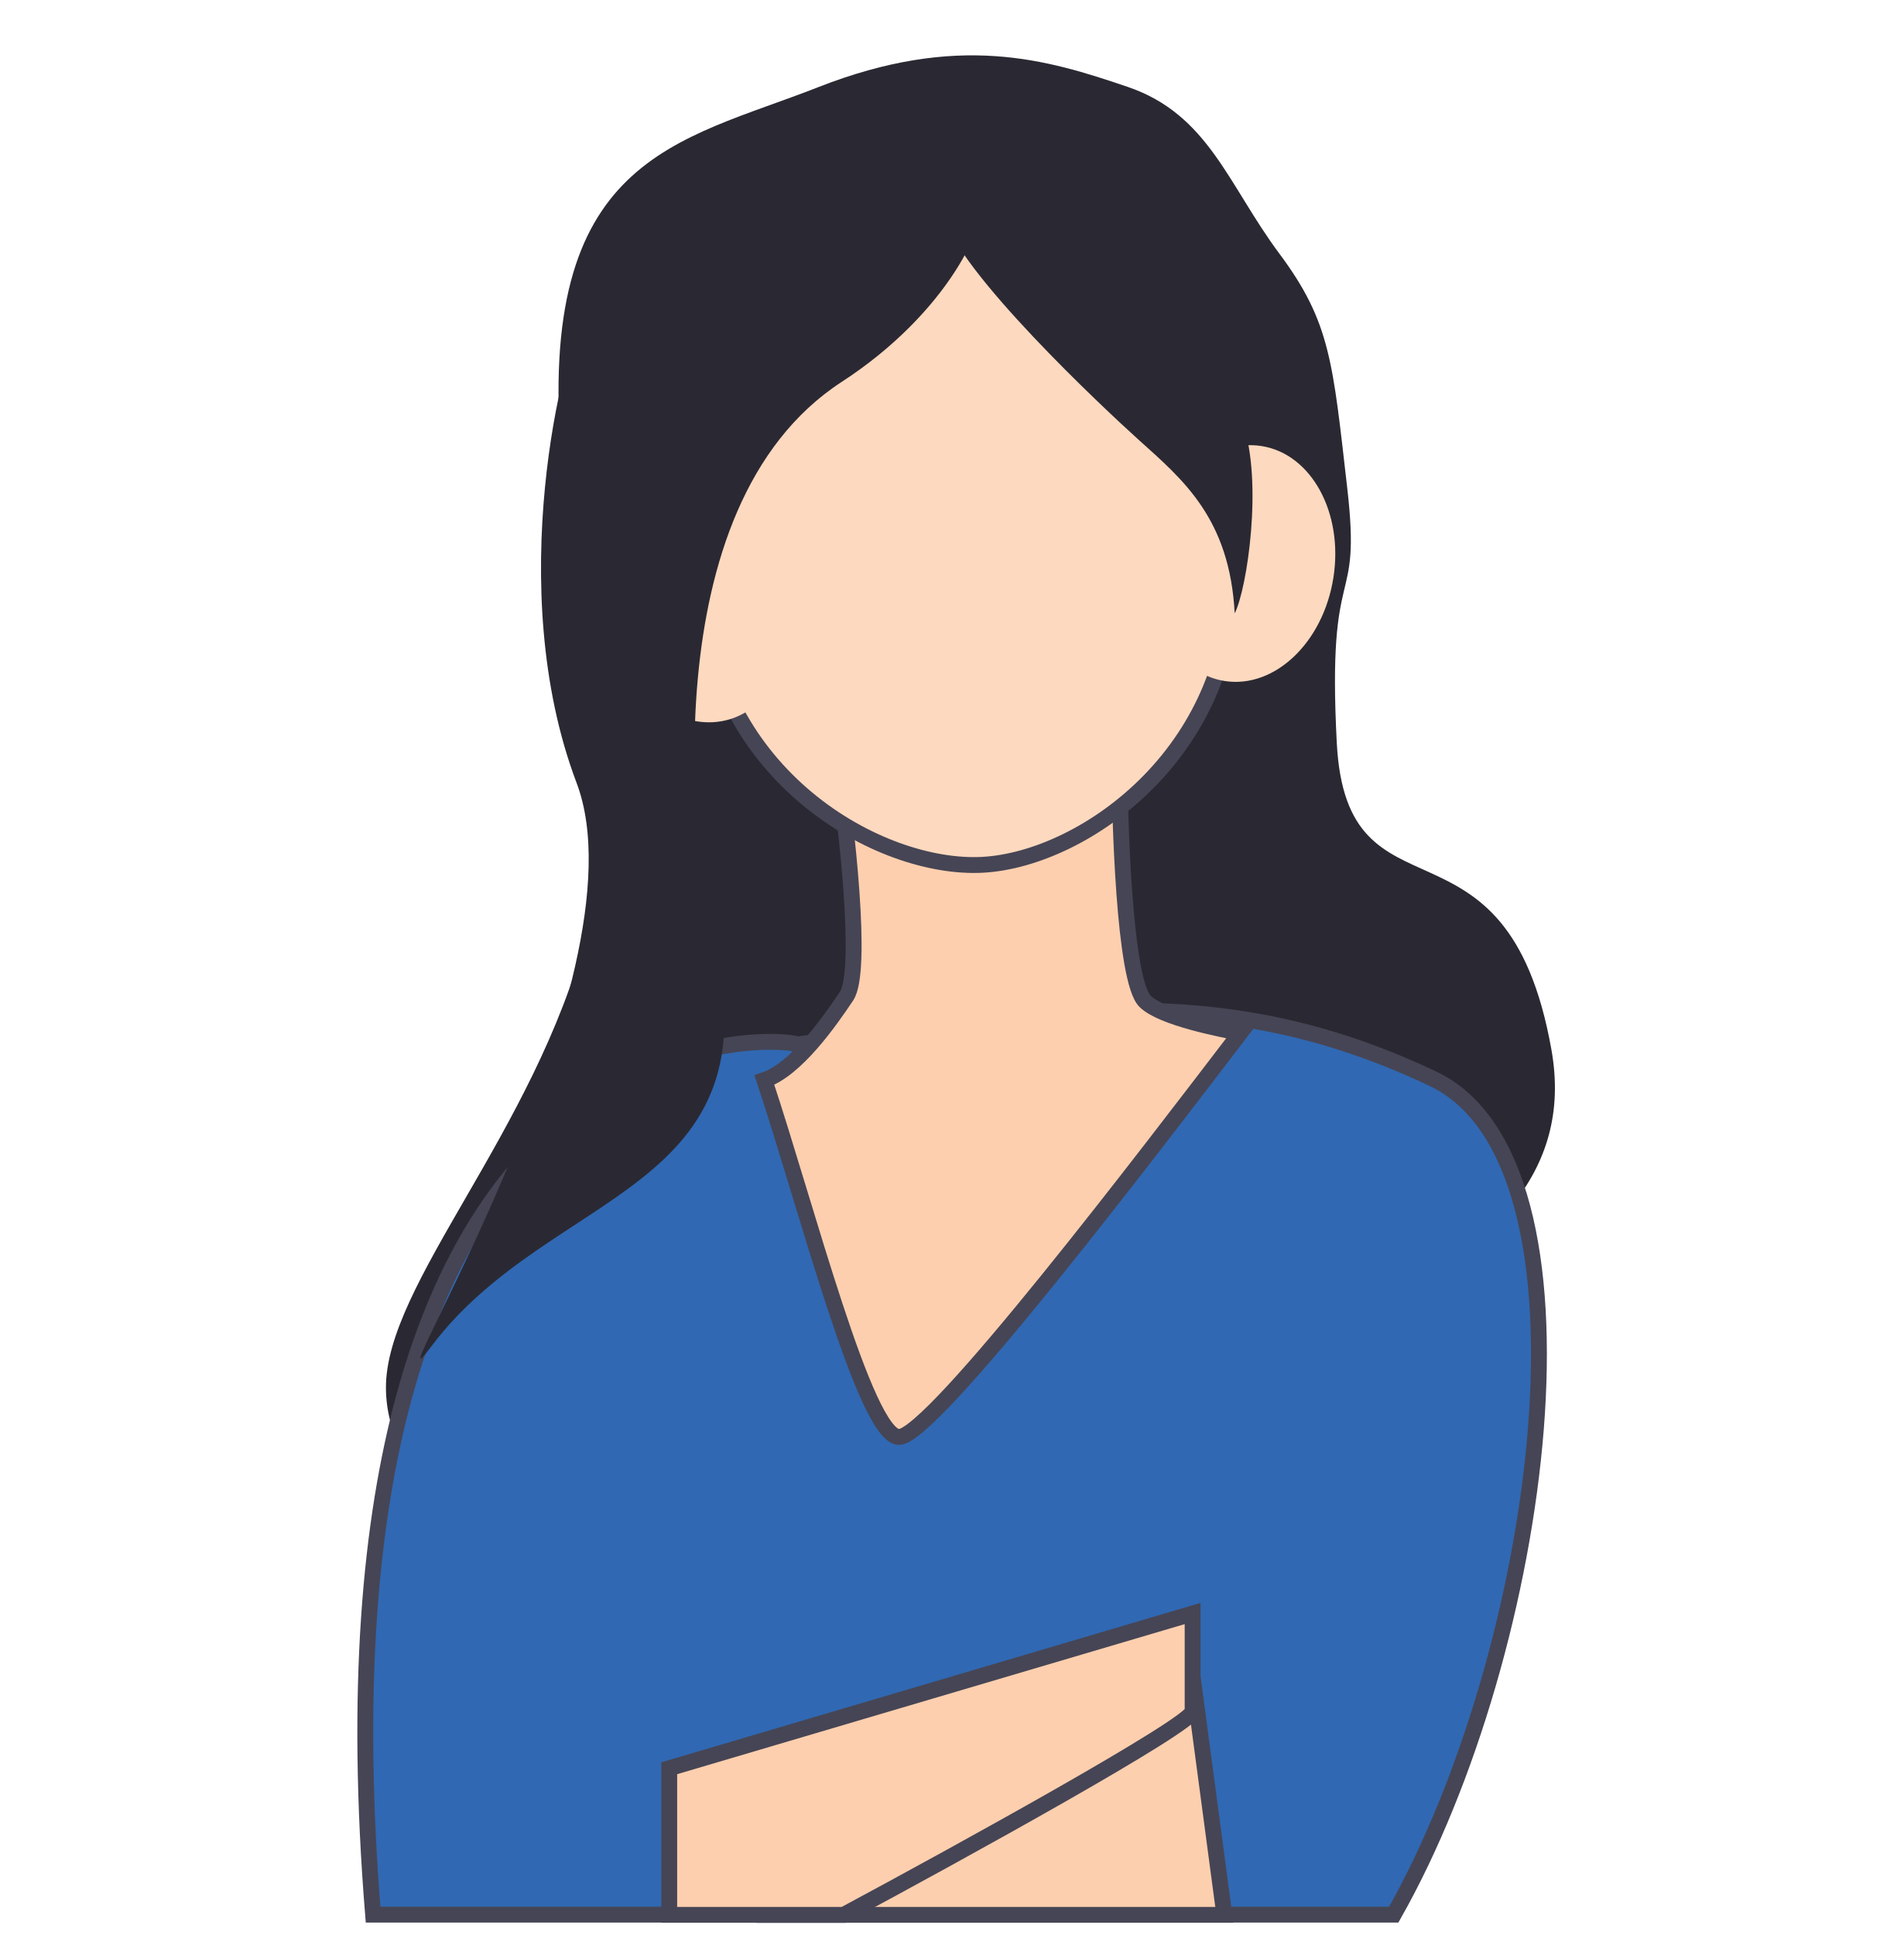
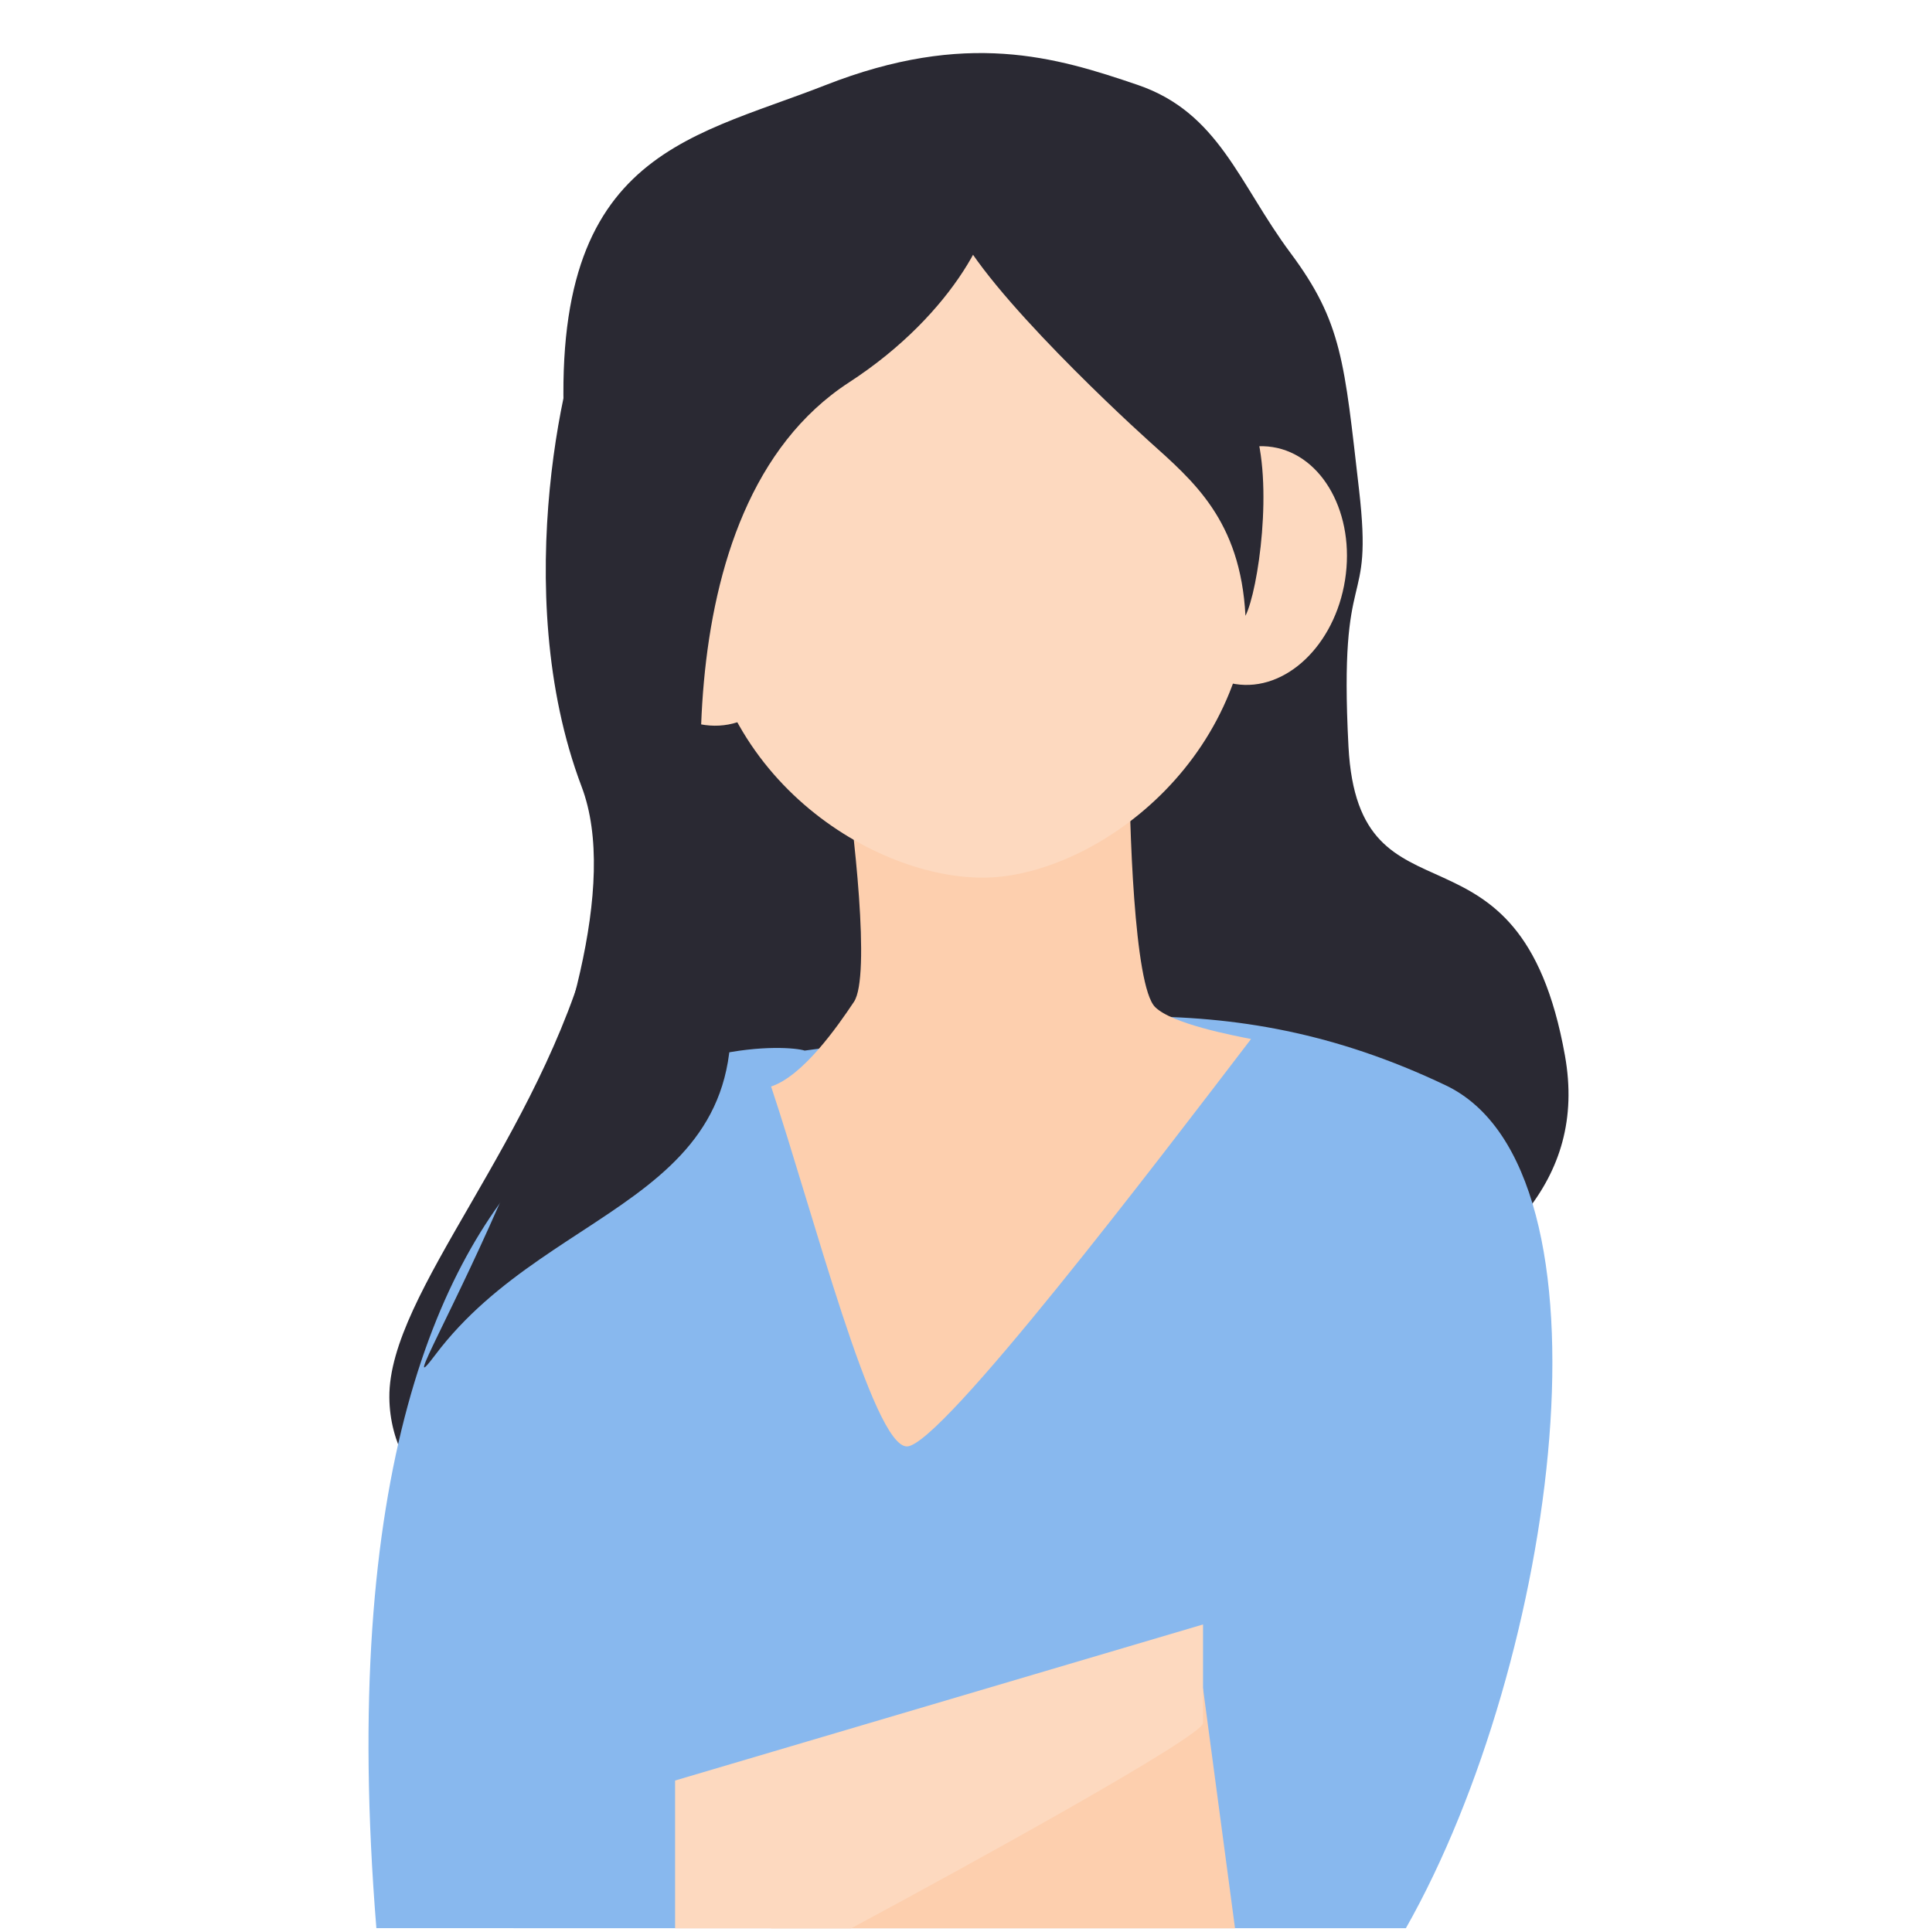
- <svg xmlns="http://www.w3.org/2000/svg" width="120" height="122" viewBox="0 0 120 122" fill="none">
-   <path d="M51.576 5.501C60.407 2.034 66.004 3.743 71.102 5.478C76.199 7.214 77.434 11.655 80.665 15.992C83.897 20.329 84.028 22.826 84.946 30.788C85.864 38.751 83.657 34.86 84.285 46.845C84.914 58.829 94.98 50.29 97.815 66.163C100.65 82.036 75.869 85.178 59.901 96.619C43.932 108.06 29.089 110.826 38.134 106.375C47.179 101.925 24.438 99.049 24.334 87.54C24.275 80.966 33.706 71.424 36.98 58.838C39.438 49.389 36.129 37.184 35.415 28.981C33.749 9.849 42.745 8.969 51.576 5.501Z" fill="#2A2933" />
-   <path d="M23.523 120.717C18.901 63.87 48.313 65.192 50.294 65.853C65.481 63.87 76.504 61.417 90.37 68.028C101.463 73.316 97.355 103.984 87.876 120.717L23.523 120.717Z" fill="#3068B3" stroke="#464555" />
-   <path d="M53.374 62.804C54.433 61.216 53.374 51.994 52.712 47.582C58.668 46.258 70.581 44.405 70.581 47.582C70.581 51.553 70.872 61.805 72.195 63.129C73.254 64.188 77.092 64.908 78.195 65.129C72.46 72.629 58.801 90.6 56.683 90.6C54.565 90.6 50.843 76.04 48.195 68.099C50.181 67.437 52.315 64.392 53.374 62.804Z" fill="#FDCFAE" stroke="#464555" />
-   <path d="M77.664 35.38C77.972 41.247 75.679 45.944 72.482 49.225C69.272 52.518 65.178 54.357 61.937 54.526C58.697 54.696 54.433 53.296 50.897 50.356C47.374 47.428 44.603 42.997 44.295 37.13C43.672 25.242 50.752 15.422 59.862 14.944C68.972 14.466 77.041 23.493 77.664 35.38Z" fill="#FDD9BF" stroke="#464555" />
-   <ellipse cx="78.376" cy="35.53" rx="5.765" ry="7.498" transform="rotate(8.94553 78.3762 35.5302)" fill="#FDD9BF" />
-   <ellipse cx="43.784" cy="38.19" rx="5.765" ry="7.498" transform="rotate(-18.001 43.7841 38.1898)" fill="#FDD9BF" />
-   <path d="M53.073 24.075C59.732 19.747 62.473 13.928 61.929 11.968C52.988 5.809 41.194 12.77 36.914 19.622C35.499 21.888 31.705 37.083 36.353 49.357C41.002 61.63 22.782 90.766 27.198 84.885C34.727 74.86 49.108 75.313 44.937 58.963C43.78 54.429 40.873 32.004 53.073 24.075Z" fill="#2A2933" />
-   <path d="M71.798 27.734C69.572 25.73 60.355 17.087 59.51 13.597C59.904 12.692 68.594 12.129 72.323 12.463C76.984 12.882 76.808 22.169 78.372 26.726C79.624 30.372 78.648 37.083 77.848 38.671C77.533 32.679 74.58 30.239 71.798 27.734Z" fill="#2A2933" />
-   <path d="M48.195 114.568L75.195 105.73L77.195 120.73H67.529H48.195V114.568Z" fill="#FCCFAE" stroke="#464555" stroke-linecap="round" />
-   <path d="M75.195 101.73L42.195 111.487V120.73H53.195C60.529 116.794 75.195 108.714 75.195 107.893V101.73Z" fill="#FDCFAE" stroke="#464555" stroke-linecap="round" />
+ <svg xmlns="http://www.w3.org/2000/svg" width="153" height="154" viewBox="0 0 153 154" fill="none">
+   <path d="M65.763 6.794C77.022 2.373 84.158 4.552 90.658 6.765C97.157 8.978 98.731 14.641 102.851 20.17C106.971 25.7 107.138 28.883 108.309 39.035C109.479 49.188 106.666 44.227 107.467 59.507C108.268 74.786 121.103 63.9 124.718 84.138C128.332 104.376 96.736 108.382 76.376 122.969C56.017 137.556 37.092 141.083 48.624 135.409C60.156 129.734 31.161 126.068 31.029 111.394C30.953 103.012 42.978 90.845 47.153 74.798C50.286 62.751 46.067 47.19 45.157 36.73C43.033 12.337 54.504 11.215 65.763 6.794Z" fill="#2A2933" />
+   <path d="M29.995 153.694C24.102 81.215 61.601 82.9 64.127 83.743C83.491 81.214 97.545 78.088 115.224 86.516C129.367 93.258 124.13 132.36 112.044 153.695L29.995 153.694Z" fill="#88B8EE" />
+   <path d="M68.056 79.855C69.406 77.83 68.056 66.073 67.212 60.447C74.806 58.76 89.995 56.397 89.995 60.447C89.995 65.51 90.365 78.582 92.053 80.269C93.403 81.62 98.297 82.538 99.703 82.819C92.39 92.383 74.975 115.296 72.275 115.296C69.575 115.296 64.828 96.732 61.453 86.606C63.985 85.762 66.706 81.88 68.056 79.855Z" fill="#FDCFAE" />
+   <path d="M99.663 44.856C100.468 60.214 87.643 69.485 79.008 69.938C70.374 70.391 56.65 62.511 55.845 47.154C55.039 31.796 64.196 18.831 76.296 18.197C88.396 17.563 98.858 29.498 99.663 44.856Z" fill="#FDD9BF" />
+   <ellipse cx="99.934" cy="45.081" rx="7.35" ry="9.561" transform="rotate(8.94553 99.934 45.0813)" fill="#FDD9BF" />
+   <ellipse cx="55.828" cy="48.472" rx="7.35" ry="9.561" transform="rotate(-18.001 55.8275 48.4716)" fill="#FDD9BF" />
+   <path d="M67.671 30.476C76.161 24.958 79.657 17.538 78.963 15.04C67.563 7.188 52.526 16.063 47.069 24.799C45.265 27.688 40.427 47.062 46.354 62.71C52.281 78.359 29.05 115.507 34.681 108.008C44.28 95.227 62.615 95.804 57.298 74.959C55.823 69.177 52.116 40.586 67.671 30.476Z" fill="#2A2933" />
+   <path d="M91.544 35.141C88.706 32.586 76.955 21.566 75.876 17.116C76.379 15.963 87.459 15.244 92.213 15.671C98.156 16.205 97.932 28.046 99.926 33.856C101.522 38.505 100.278 47.061 99.257 49.086C98.857 41.447 95.091 38.335 91.544 35.141Z" fill="#2A2933" />
+   <path d="M61.451 145.854L95.876 134.586L98.426 153.71H86.101H61.451V145.854Z" fill="#FDCFAE" />
+   <path d="M95.876 129.486L53.801 141.926V153.711H67.826C77.176 148.692 95.876 138.391 95.876 137.343V129.486Z" fill="#FDD9BF" />
</svg>
